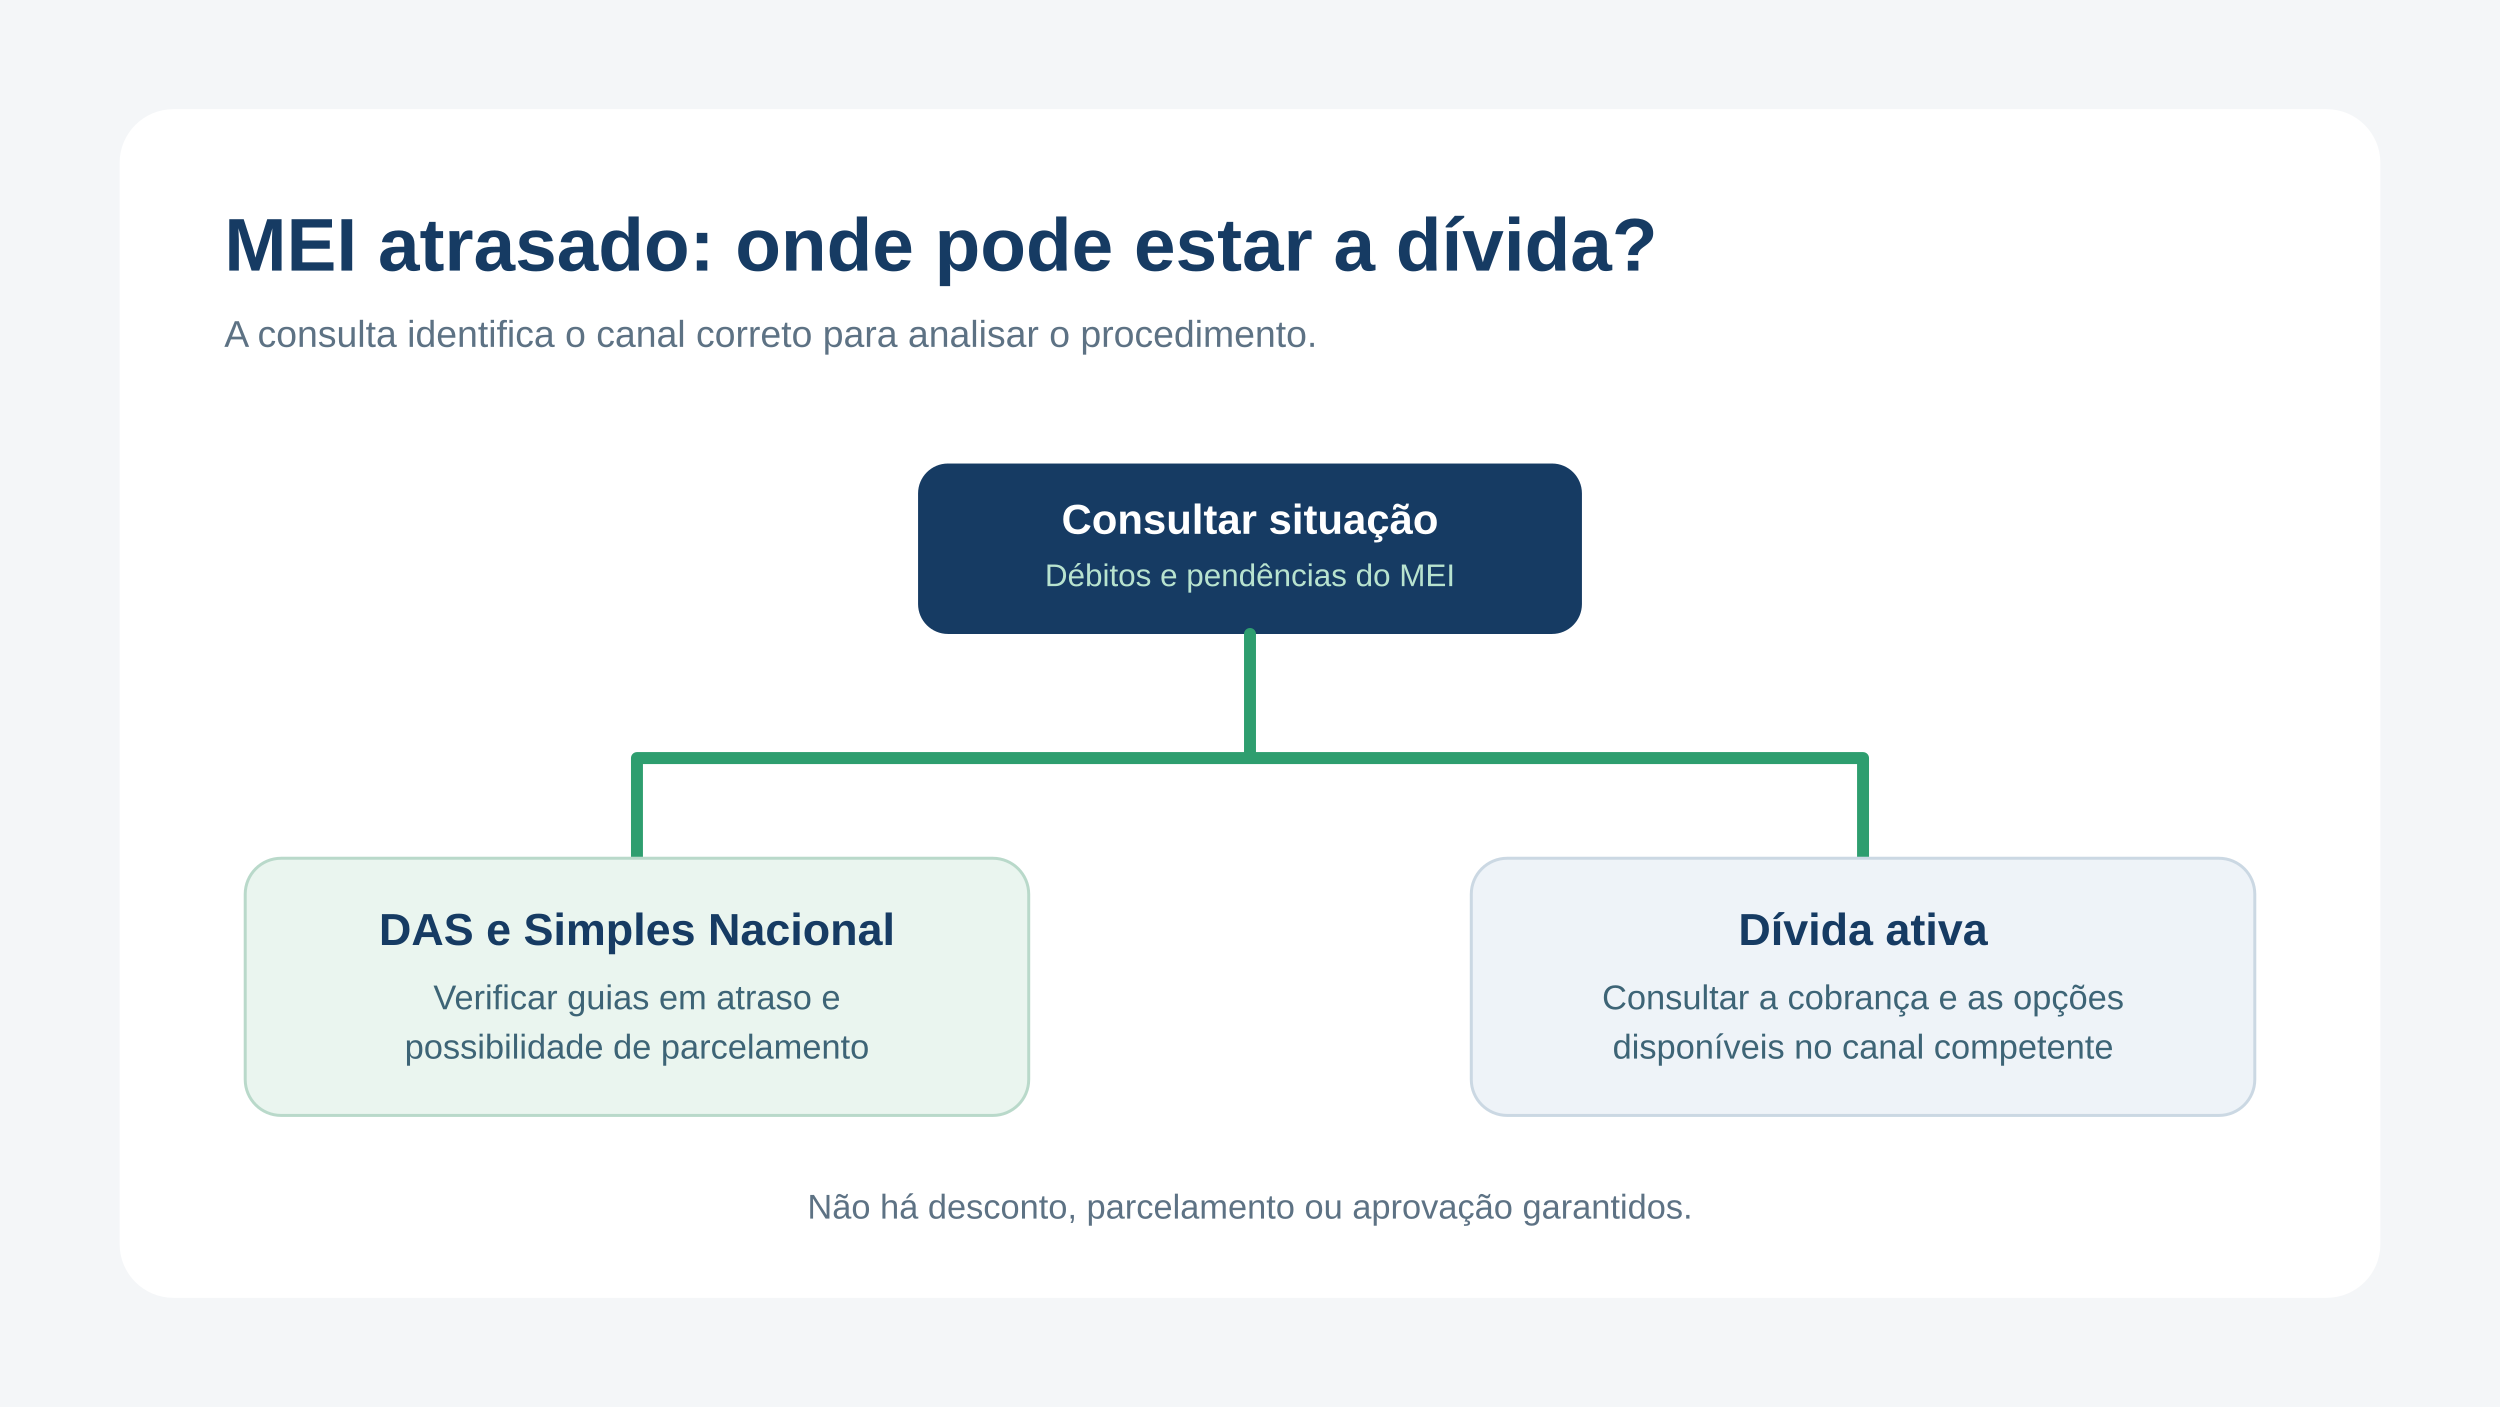
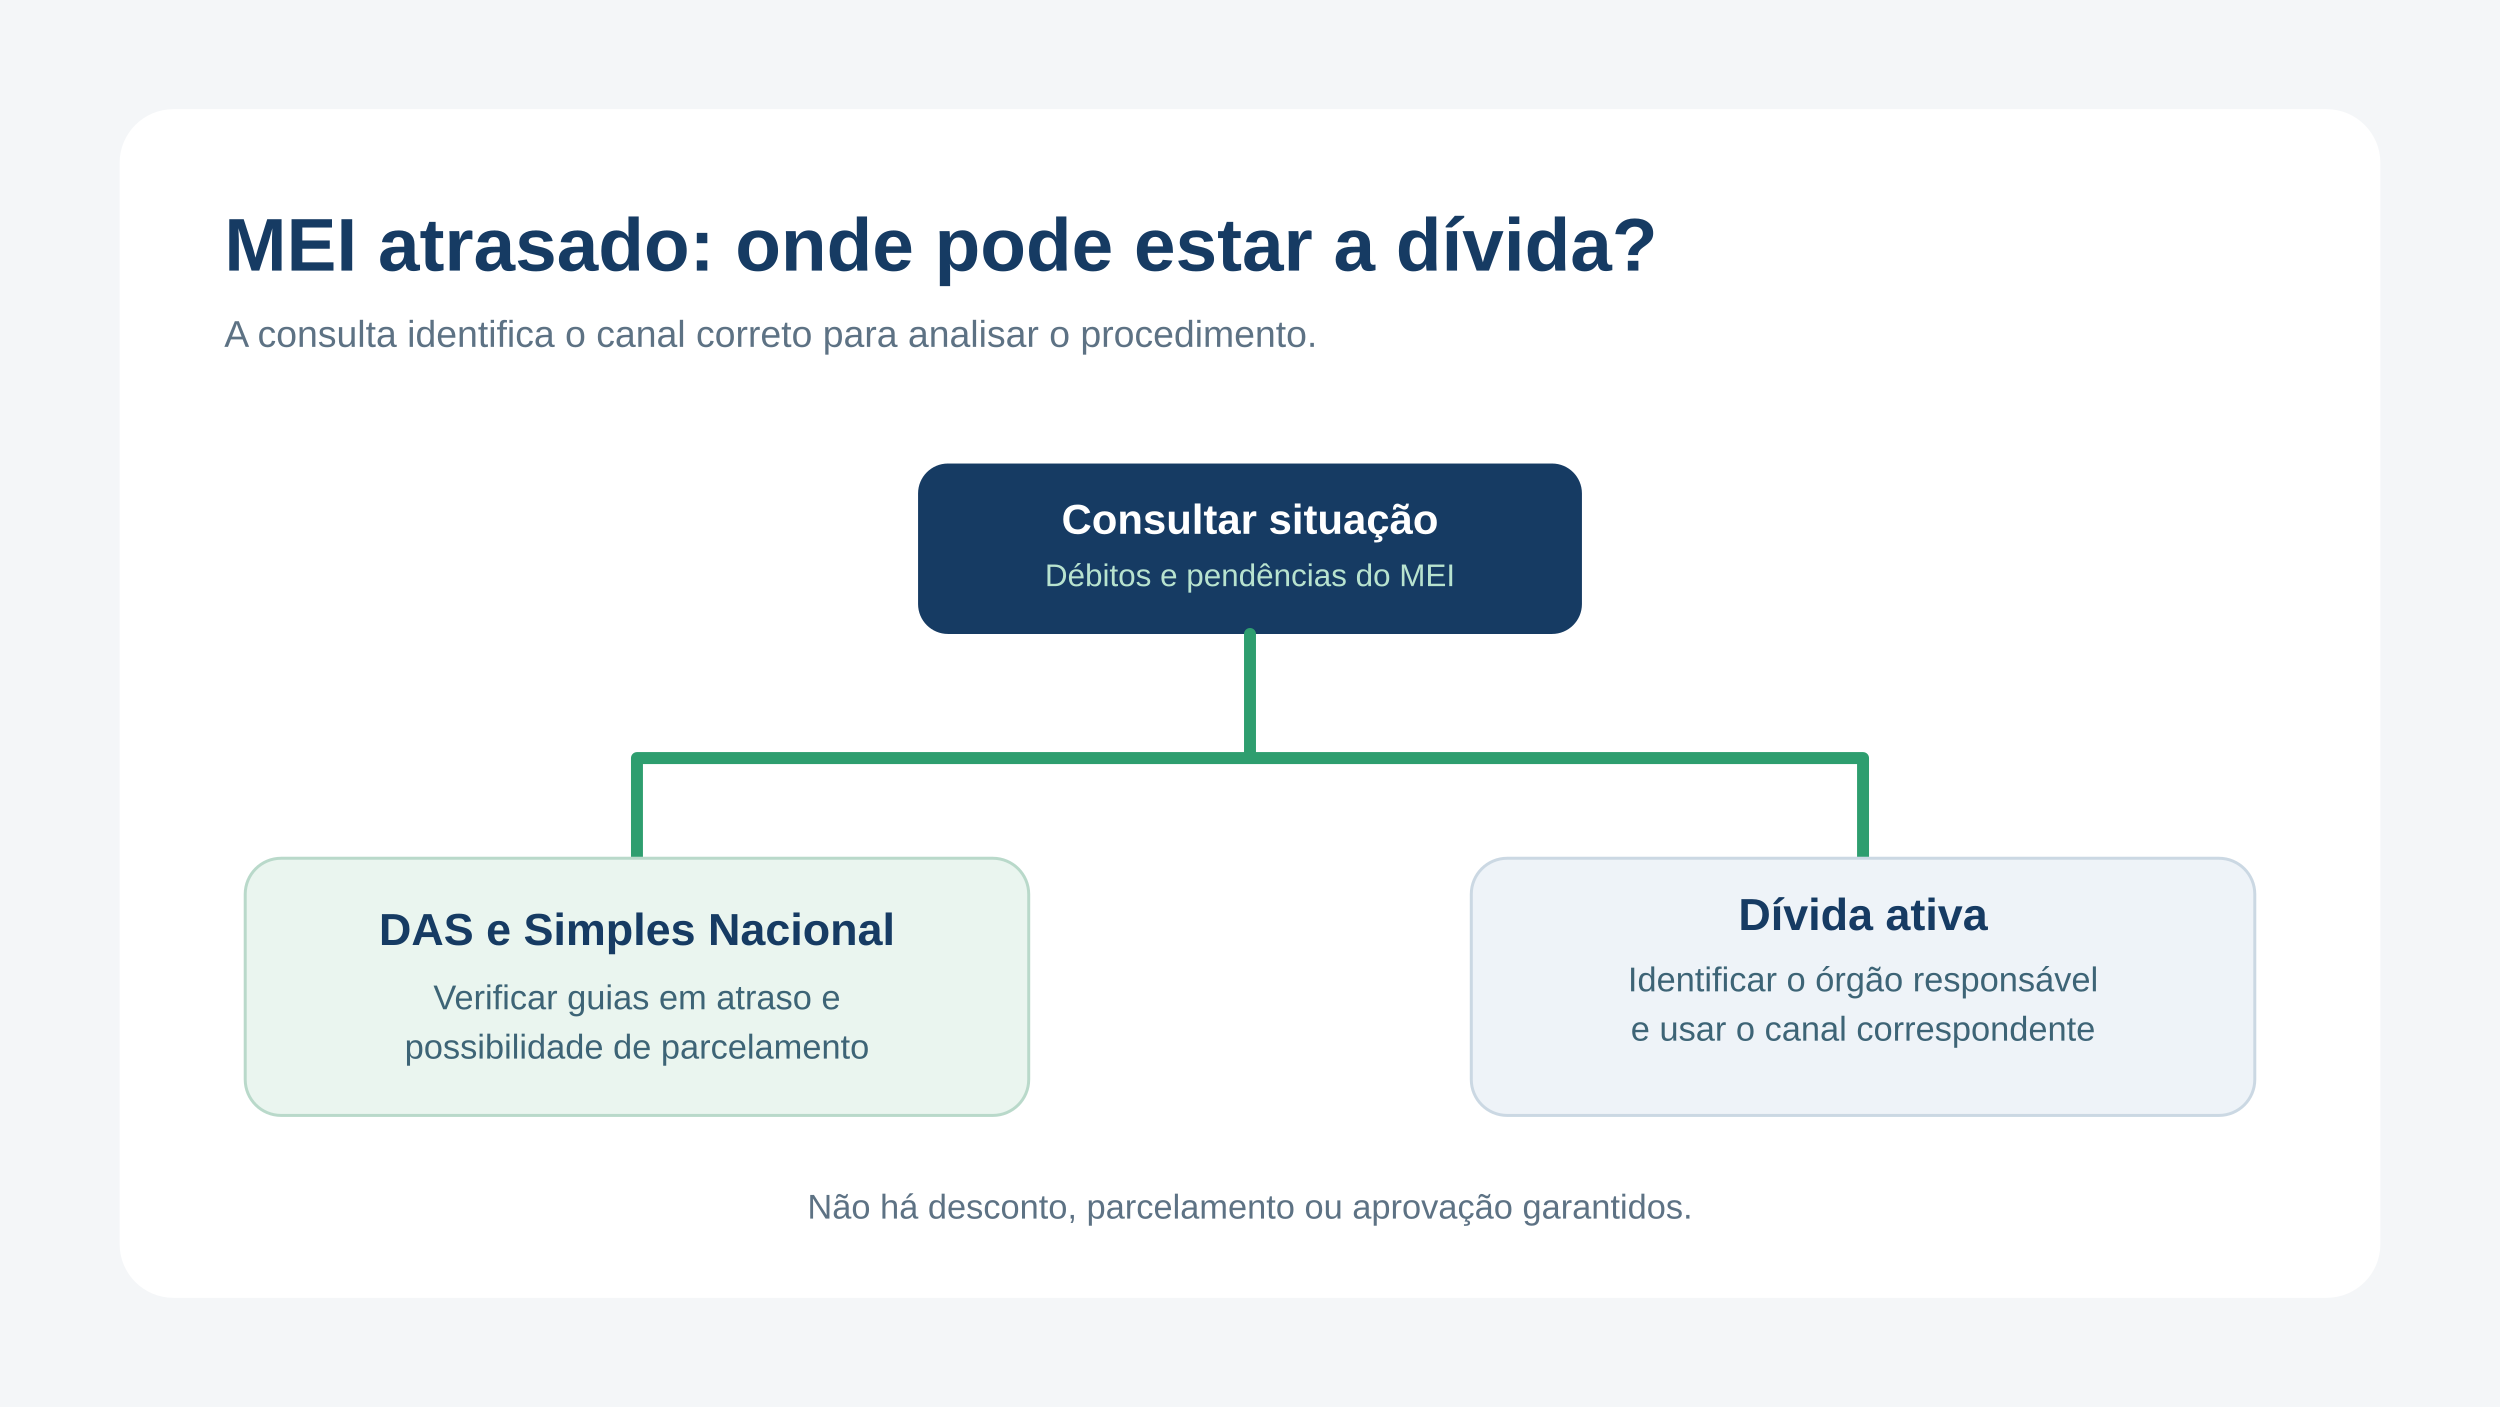
<svg xmlns="http://www.w3.org/2000/svg" viewBox="0 0 1672 941" role="img" aria-labelledby="title desc">
  <rect width="1672" height="941" fill="#f4f6f8" />
  <rect x="80" y="73" width="1512" height="795" rx="36" fill="#fff" />
  <g font-family="Manrope, Arial, sans-serif">
    <text x="150" y="181" fill="#163b63" font-size="50" font-weight="700">MEI atrasado: onde pode estar a dívida?</text>
    <text x="150" y="232" fill="#5d7284" font-size="25">A consulta identifica o canal correto para analisar o procedimento.</text>
    <rect x="614" y="310" width="444" height="114" rx="20" fill="#163b63" />
    <text x="836" y="357" fill="#fff" font-size="28" font-weight="700" text-anchor="middle">Consultar situação</text>
    <text x="836" y="392" fill="#b8e3cf" font-size="21" text-anchor="middle">Débitos e pendências do MEI</text>
    <path d="M836 424v83M836 507H426M836 507h410M426 507v67m820-67v67" fill="none" stroke="#2e9e6f" stroke-width="8" stroke-linecap="round" />
    <rect x="164" y="574" width="524" height="172" rx="24" fill="#eaf5ef" stroke="#b9d9ca" stroke-width="2" />
    <text x="426" y="632" fill="#163b63" font-size="30" font-weight="700" text-anchor="middle">DAS e Simples Nacional</text>
    <text x="426" y="675" fill="#3d6476" font-size="23" text-anchor="middle">Verificar guias em atraso e</text>
    <text x="426" y="708" fill="#3d6476" font-size="23" text-anchor="middle">possibilidade de parcelamento</text>
    <rect x="984" y="574" width="524" height="172" rx="24" fill="#eef3f8" stroke="#cbd8e3" stroke-width="2" />
-     <text x="1246" y="632" fill="#163b63" font-size="30" font-weight="700" text-anchor="middle">Dívida ativa</text>
-     <text x="1246" y="675" fill="#3d6476" font-size="23" text-anchor="middle">Consultar a cobrança e as opções</text>
-     <text x="1246" y="708" fill="#3d6476" font-size="23" text-anchor="middle">disponíveis no canal competente</text>
+     <text x="1246" y="622" fill="#163b63" font-size="30" font-weight="700" text-anchor="middle">Dívida ativa</text>
+     <text x="1246" y="663" fill="#3d6476" font-size="23" text-anchor="middle">Identificar o órgão responsável</text>
+     <text x="1246" y="696" fill="#3d6476" font-size="23" text-anchor="middle">e usar o canal correspondente</text>
    <text x="836" y="815" fill="#5d7284" font-size="23" text-anchor="middle">Não há desconto, parcelamento ou aprovação garantidos.</text>
  </g>
</svg>
